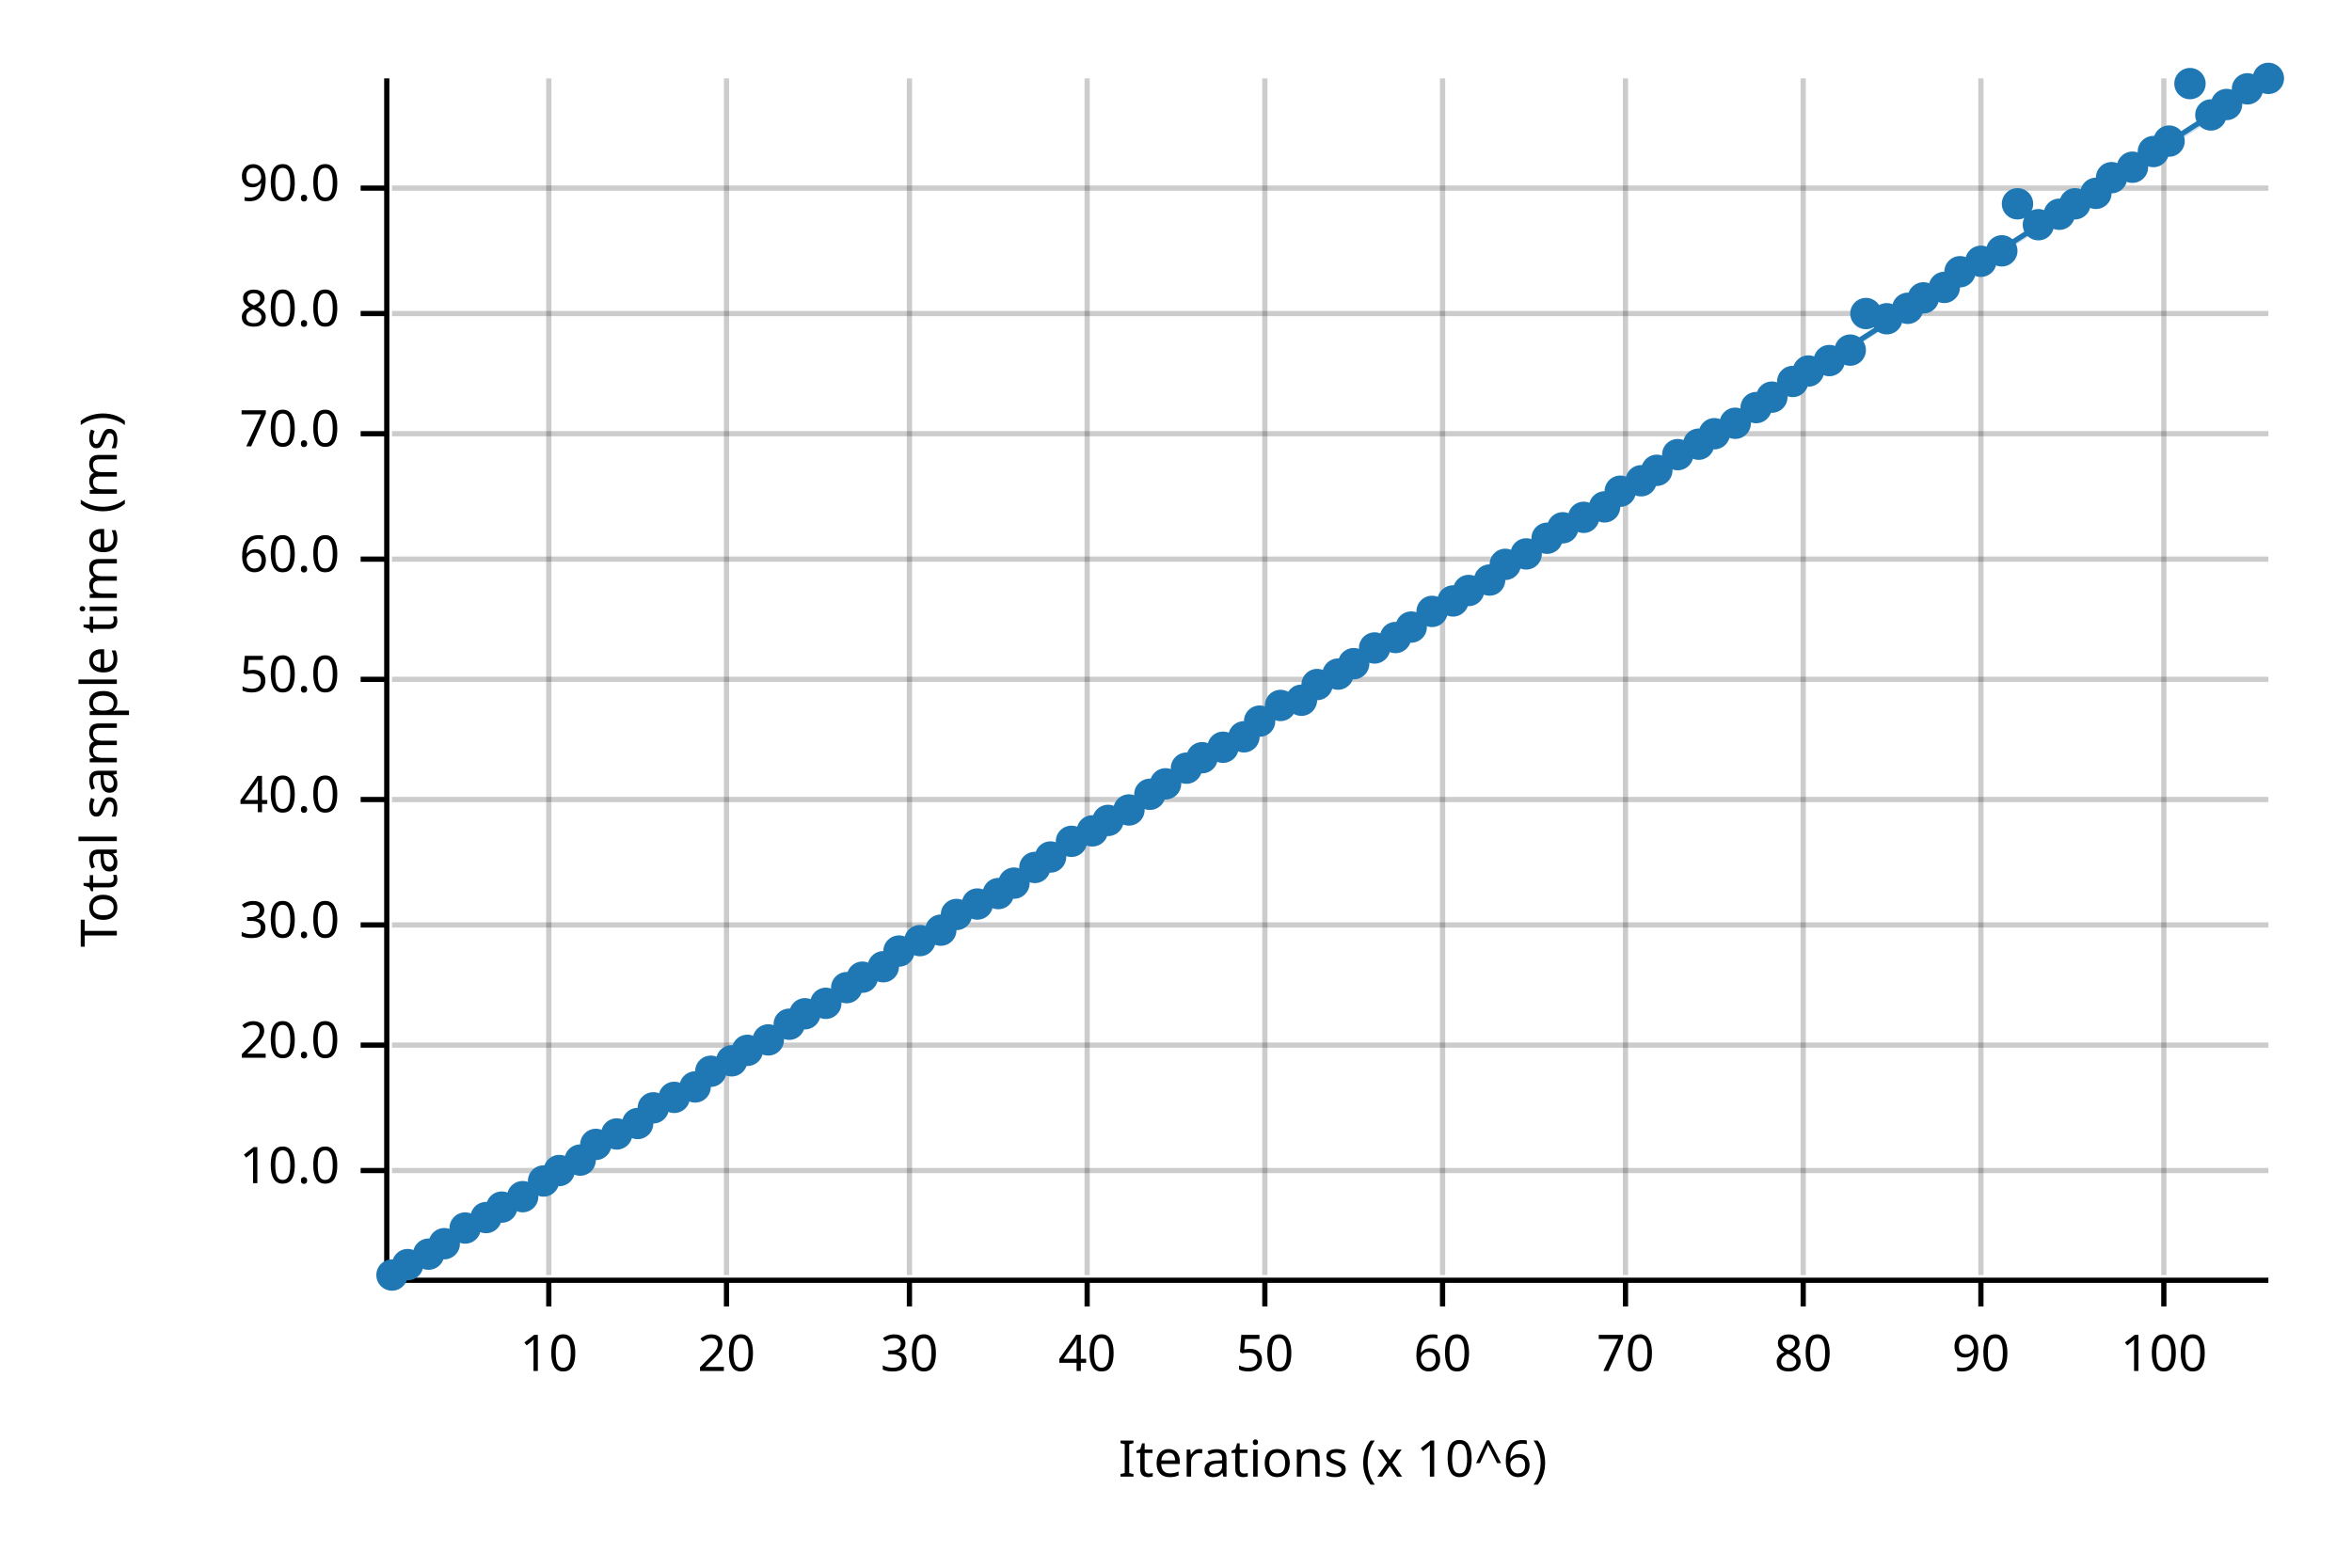
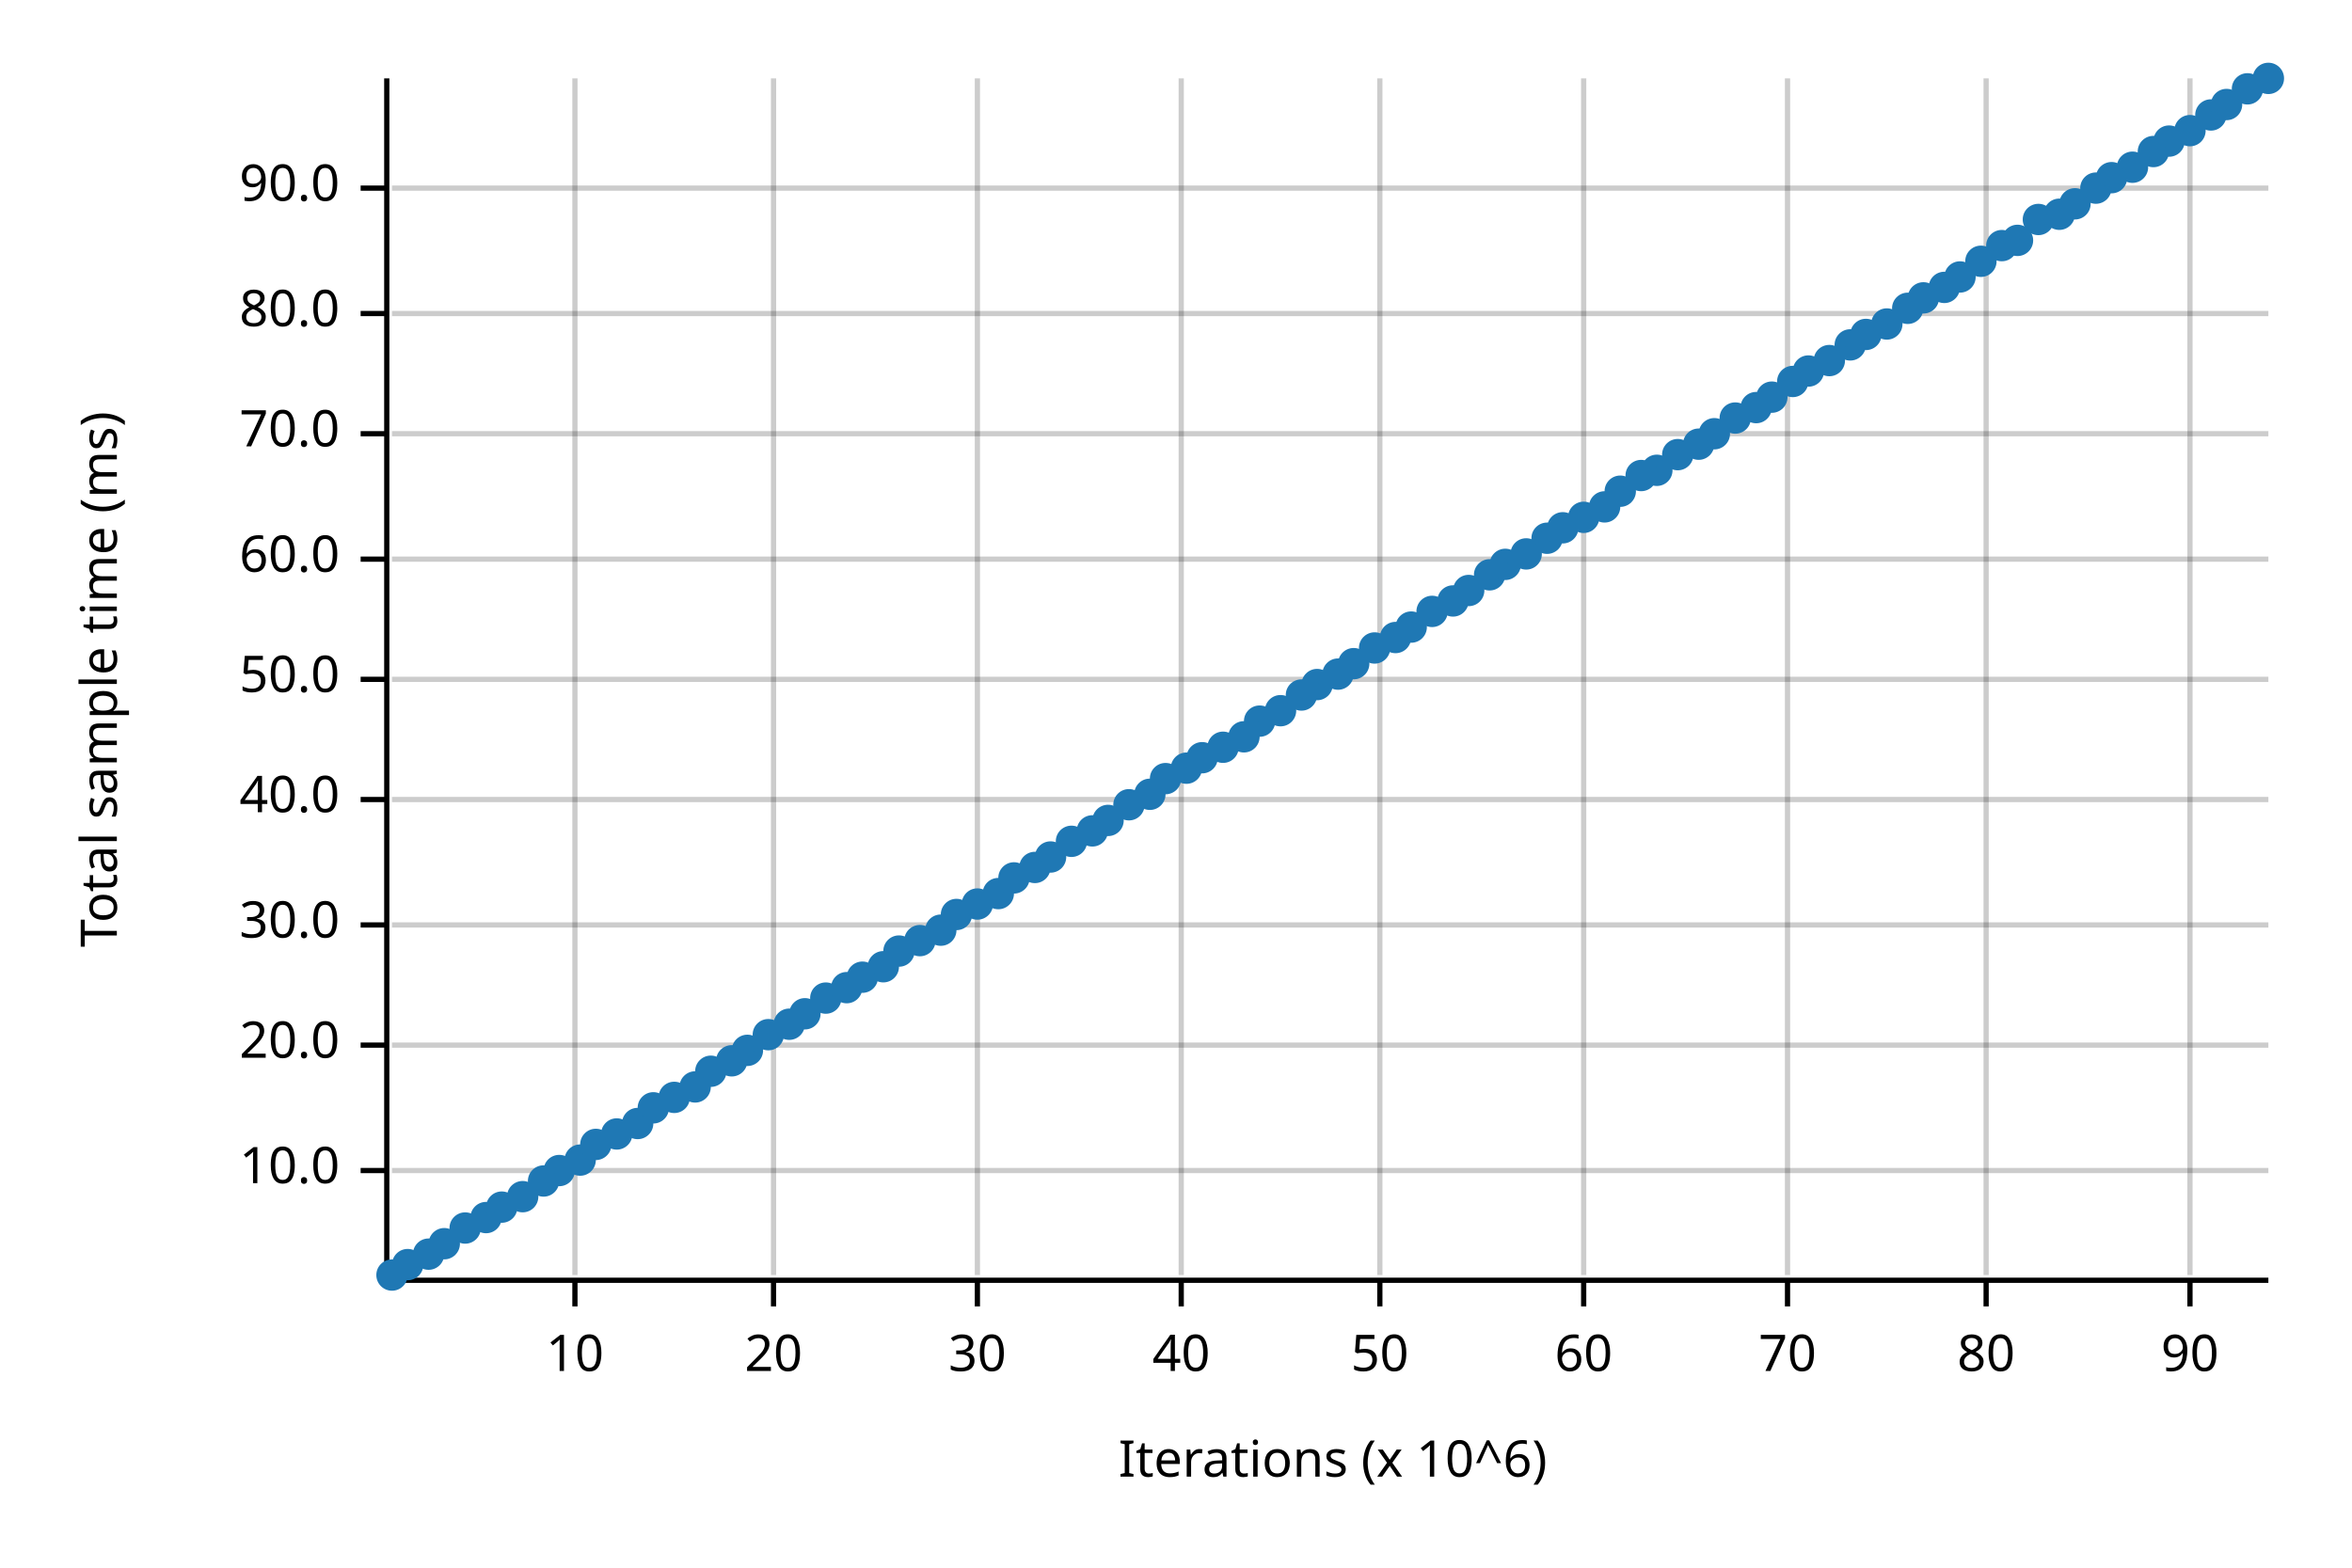
<svg xmlns="http://www.w3.org/2000/svg" width="450" height="300" viewBox="0 0 450 300">
  <text x="15" y="130" dy="0.76em" text-anchor="middle" font-family="sans-serif" font-size="9.677" opacity="1" fill="#000000" transform="rotate(270, 15, 130)">
Total sample time (ms)
</text>
  <text x="255" y="285" dy="-0.5ex" text-anchor="middle" font-family="sans-serif" font-size="9.677" opacity="1" fill="#000000">
Iterations (x 10^6)
</text>
-   <line opacity="0.2" stroke="#000000" stroke-width="1" x1="105" y1="244" x2="105" y2="15" />
-   <line opacity="0.2" stroke="#000000" stroke-width="1" x1="139" y1="244" x2="139" y2="15" />
-   <line opacity="0.2" stroke="#000000" stroke-width="1" x1="174" y1="244" x2="174" y2="15" />
-   <line opacity="0.2" stroke="#000000" stroke-width="1" x1="208" y1="244" x2="208" y2="15" />
-   <line opacity="0.2" stroke="#000000" stroke-width="1" x1="242" y1="244" x2="242" y2="15" />
-   <line opacity="0.2" stroke="#000000" stroke-width="1" x1="276" y1="244" x2="276" y2="15" />
-   <line opacity="0.2" stroke="#000000" stroke-width="1" x1="311" y1="244" x2="311" y2="15" />
-   <line opacity="0.2" stroke="#000000" stroke-width="1" x1="345" y1="244" x2="345" y2="15" />
-   <line opacity="0.2" stroke="#000000" stroke-width="1" x1="379" y1="244" x2="379" y2="15" />
-   <line opacity="0.2" stroke="#000000" stroke-width="1" x1="414" y1="244" x2="414" y2="15" />
+   <line opacity="0.2" stroke="#000000" stroke-width="1" x1="110" y1="244" x2="110" y2="15" />
+   <line opacity="0.2" stroke="#000000" stroke-width="1" x1="148" y1="244" x2="148" y2="15" />
+   <line opacity="0.2" stroke="#000000" stroke-width="1" x1="187" y1="244" x2="187" y2="15" />
+   <line opacity="0.2" stroke="#000000" stroke-width="1" x1="226" y1="244" x2="226" y2="15" />
+   <line opacity="0.2" stroke="#000000" stroke-width="1" x1="264" y1="244" x2="264" y2="15" />
+   <line opacity="0.2" stroke="#000000" stroke-width="1" x1="303" y1="244" x2="303" y2="15" />
+   <line opacity="0.2" stroke="#000000" stroke-width="1" x1="342" y1="244" x2="342" y2="15" />
+   <line opacity="0.2" stroke="#000000" stroke-width="1" x1="380" y1="244" x2="380" y2="15" />
+   <line opacity="0.2" stroke="#000000" stroke-width="1" x1="419" y1="244" x2="419" y2="15" />
  <line opacity="0.2" stroke="#000000" stroke-width="1" x1="75" y1="224" x2="434" y2="224" />
  <line opacity="0.2" stroke="#000000" stroke-width="1" x1="75" y1="200" x2="434" y2="200" />
  <line opacity="0.2" stroke="#000000" stroke-width="1" x1="75" y1="177" x2="434" y2="177" />
  <line opacity="0.2" stroke="#000000" stroke-width="1" x1="75" y1="153" x2="434" y2="153" />
  <line opacity="0.2" stroke="#000000" stroke-width="1" x1="75" y1="130" x2="434" y2="130" />
  <line opacity="0.2" stroke="#000000" stroke-width="1" x1="75" y1="107" x2="434" y2="107" />
  <line opacity="0.2" stroke="#000000" stroke-width="1" x1="75" y1="83" x2="434" y2="83" />
  <line opacity="0.2" stroke="#000000" stroke-width="1" x1="75" y1="60" x2="434" y2="60" />
  <line opacity="0.2" stroke="#000000" stroke-width="1" x1="75" y1="36" x2="434" y2="36" />
  <polyline fill="none" opacity="1" stroke="#000000" stroke-width="1" points="74,15 74,244 " />
  <text x="65" y="224" dy="0.5ex" text-anchor="end" font-family="sans-serif" font-size="9.677" opacity="1" fill="#000000">
10.0
</text>
  <polyline fill="none" opacity="1" stroke="#000000" stroke-width="1" points="69,224 74,224 " />
  <text x="65" y="200" dy="0.5ex" text-anchor="end" font-family="sans-serif" font-size="9.677" opacity="1" fill="#000000">
20.0
</text>
  <polyline fill="none" opacity="1" stroke="#000000" stroke-width="1" points="69,200 74,200 " />
  <text x="65" y="177" dy="0.5ex" text-anchor="end" font-family="sans-serif" font-size="9.677" opacity="1" fill="#000000">
30.0
</text>
  <polyline fill="none" opacity="1" stroke="#000000" stroke-width="1" points="69,177 74,177 " />
  <text x="65" y="153" dy="0.5ex" text-anchor="end" font-family="sans-serif" font-size="9.677" opacity="1" fill="#000000">
40.0
</text>
  <polyline fill="none" opacity="1" stroke="#000000" stroke-width="1" points="69,153 74,153 " />
  <text x="65" y="130" dy="0.5ex" text-anchor="end" font-family="sans-serif" font-size="9.677" opacity="1" fill="#000000">
50.0
</text>
  <polyline fill="none" opacity="1" stroke="#000000" stroke-width="1" points="69,130 74,130 " />
  <text x="65" y="107" dy="0.5ex" text-anchor="end" font-family="sans-serif" font-size="9.677" opacity="1" fill="#000000">
60.0
</text>
  <polyline fill="none" opacity="1" stroke="#000000" stroke-width="1" points="69,107 74,107 " />
  <text x="65" y="83" dy="0.5ex" text-anchor="end" font-family="sans-serif" font-size="9.677" opacity="1" fill="#000000">
70.0
</text>
  <polyline fill="none" opacity="1" stroke="#000000" stroke-width="1" points="69,83 74,83 " />
  <text x="65" y="60" dy="0.5ex" text-anchor="end" font-family="sans-serif" font-size="9.677" opacity="1" fill="#000000">
80.0
</text>
  <polyline fill="none" opacity="1" stroke="#000000" stroke-width="1" points="69,60 74,60 " />
  <text x="65" y="36" dy="0.5ex" text-anchor="end" font-family="sans-serif" font-size="9.677" opacity="1" fill="#000000">
90.0
</text>
  <polyline fill="none" opacity="1" stroke="#000000" stroke-width="1" points="69,36 74,36 " />
  <polyline fill="none" opacity="1" stroke="#000000" stroke-width="1" points="75,245 434,245 " />
-   <text x="105" y="255" dy="0.76em" text-anchor="middle" font-family="sans-serif" font-size="9.677" opacity="1" fill="#000000">
+   <text x="110" y="255" dy="0.76em" text-anchor="middle" font-family="sans-serif" font-size="9.677" opacity="1" fill="#000000">
10
</text>
-   <polyline fill="none" opacity="1" stroke="#000000" stroke-width="1" points="105,245 105,250 " />
-   <text x="139" y="255" dy="0.76em" text-anchor="middle" font-family="sans-serif" font-size="9.677" opacity="1" fill="#000000">
+   <polyline fill="none" opacity="1" stroke="#000000" stroke-width="1" points="110,245 110,250 " />
+   <text x="148" y="255" dy="0.76em" text-anchor="middle" font-family="sans-serif" font-size="9.677" opacity="1" fill="#000000">
20
</text>
-   <polyline fill="none" opacity="1" stroke="#000000" stroke-width="1" points="139,245 139,250 " />
-   <text x="174" y="255" dy="0.76em" text-anchor="middle" font-family="sans-serif" font-size="9.677" opacity="1" fill="#000000">
+   <polyline fill="none" opacity="1" stroke="#000000" stroke-width="1" points="148,245 148,250 " />
+   <text x="187" y="255" dy="0.76em" text-anchor="middle" font-family="sans-serif" font-size="9.677" opacity="1" fill="#000000">
30
</text>
-   <polyline fill="none" opacity="1" stroke="#000000" stroke-width="1" points="174,245 174,250 " />
-   <text x="208" y="255" dy="0.76em" text-anchor="middle" font-family="sans-serif" font-size="9.677" opacity="1" fill="#000000">
+   <polyline fill="none" opacity="1" stroke="#000000" stroke-width="1" points="187,245 187,250 " />
+   <text x="226" y="255" dy="0.76em" text-anchor="middle" font-family="sans-serif" font-size="9.677" opacity="1" fill="#000000">
40
</text>
-   <polyline fill="none" opacity="1" stroke="#000000" stroke-width="1" points="208,245 208,250 " />
-   <text x="242" y="255" dy="0.76em" text-anchor="middle" font-family="sans-serif" font-size="9.677" opacity="1" fill="#000000">
+   <polyline fill="none" opacity="1" stroke="#000000" stroke-width="1" points="226,245 226,250 " />
+   <text x="264" y="255" dy="0.76em" text-anchor="middle" font-family="sans-serif" font-size="9.677" opacity="1" fill="#000000">
50
</text>
-   <polyline fill="none" opacity="1" stroke="#000000" stroke-width="1" points="242,245 242,250 " />
-   <text x="276" y="255" dy="0.76em" text-anchor="middle" font-family="sans-serif" font-size="9.677" opacity="1" fill="#000000">
+   <polyline fill="none" opacity="1" stroke="#000000" stroke-width="1" points="264,245 264,250 " />
+   <text x="303" y="255" dy="0.76em" text-anchor="middle" font-family="sans-serif" font-size="9.677" opacity="1" fill="#000000">
60
</text>
-   <polyline fill="none" opacity="1" stroke="#000000" stroke-width="1" points="276,245 276,250 " />
-   <text x="311" y="255" dy="0.76em" text-anchor="middle" font-family="sans-serif" font-size="9.677" opacity="1" fill="#000000">
+   <polyline fill="none" opacity="1" stroke="#000000" stroke-width="1" points="303,245 303,250 " />
+   <text x="342" y="255" dy="0.76em" text-anchor="middle" font-family="sans-serif" font-size="9.677" opacity="1" fill="#000000">
70
</text>
-   <polyline fill="none" opacity="1" stroke="#000000" stroke-width="1" points="311,245 311,250 " />
-   <text x="345" y="255" dy="0.76em" text-anchor="middle" font-family="sans-serif" font-size="9.677" opacity="1" fill="#000000">
+   <polyline fill="none" opacity="1" stroke="#000000" stroke-width="1" points="342,245 342,250 " />
+   <text x="380" y="255" dy="0.76em" text-anchor="middle" font-family="sans-serif" font-size="9.677" opacity="1" fill="#000000">
80
</text>
-   <polyline fill="none" opacity="1" stroke="#000000" stroke-width="1" points="345,245 345,250 " />
-   <text x="379" y="255" dy="0.76em" text-anchor="middle" font-family="sans-serif" font-size="9.677" opacity="1" fill="#000000">
+   <polyline fill="none" opacity="1" stroke="#000000" stroke-width="1" points="380,245 380,250 " />
+   <text x="419" y="255" dy="0.76em" text-anchor="middle" font-family="sans-serif" font-size="9.677" opacity="1" fill="#000000">
90
</text>
-   <polyline fill="none" opacity="1" stroke="#000000" stroke-width="1" points="379,245 379,250 " />
-   <text x="414" y="255" dy="0.76em" text-anchor="middle" font-family="sans-serif" font-size="9.677" opacity="1" fill="#000000">
- 100
- </text>
-   <polyline fill="none" opacity="1" stroke="#000000" stroke-width="1" points="414,245 414,250 " />
+   <polyline fill="none" opacity="1" stroke="#000000" stroke-width="1" points="419,245 419,250 " />
  <circle cx="75" cy="244" r="3" opacity="1" fill="#1F78B4" stroke="none" stroke-width="1" />
  <circle cx="78" cy="242" r="3" opacity="1" fill="#1F78B4" stroke="none" stroke-width="1" />
  <circle cx="82" cy="240" r="3" opacity="1" fill="#1F78B4" stroke="none" stroke-width="1" />
  <circle cx="85" cy="238" r="3" opacity="1" fill="#1F78B4" stroke="none" stroke-width="1" />
  <circle cx="89" cy="235" r="3" opacity="1" fill="#1F78B4" stroke="none" stroke-width="1" />
  <circle cx="93" cy="233" r="3" opacity="1" fill="#1F78B4" stroke="none" stroke-width="1" />
  <circle cx="96" cy="231" r="3" opacity="1" fill="#1F78B4" stroke="none" stroke-width="1" />
  <circle cx="100" cy="229" r="3" opacity="1" fill="#1F78B4" stroke="none" stroke-width="1" />
  <circle cx="104" cy="226" r="3" opacity="1" fill="#1F78B4" stroke="none" stroke-width="1" />
  <circle cx="107" cy="224" r="3" opacity="1" fill="#1F78B4" stroke="none" stroke-width="1" />
  <circle cx="111" cy="222" r="3" opacity="1" fill="#1F78B4" stroke="none" stroke-width="1" />
  <circle cx="114" cy="219" r="3" opacity="1" fill="#1F78B4" stroke="none" stroke-width="1" />
  <circle cx="118" cy="217" r="3" opacity="1" fill="#1F78B4" stroke="none" stroke-width="1" />
  <circle cx="122" cy="215" r="3" opacity="1" fill="#1F78B4" stroke="none" stroke-width="1" />
  <circle cx="125" cy="212" r="3" opacity="1" fill="#1F78B4" stroke="none" stroke-width="1" />
  <circle cx="129" cy="210" r="3" opacity="1" fill="#1F78B4" stroke="none" stroke-width="1" />
  <circle cx="133" cy="208" r="3" opacity="1" fill="#1F78B4" stroke="none" stroke-width="1" />
  <circle cx="136" cy="205" r="3" opacity="1" fill="#1F78B4" stroke="none" stroke-width="1" />
  <circle cx="140" cy="203" r="3" opacity="1" fill="#1F78B4" stroke="none" stroke-width="1" />
  <circle cx="143" cy="201" r="3" opacity="1" fill="#1F78B4" stroke="none" stroke-width="1" />
-   <circle cx="147" cy="199" r="3" opacity="1" fill="#1F78B4" stroke="none" stroke-width="1" />
+   <circle cx="147" cy="198" r="3" opacity="1" fill="#1F78B4" stroke="none" stroke-width="1" />
  <circle cx="151" cy="196" r="3" opacity="1" fill="#1F78B4" stroke="none" stroke-width="1" />
  <circle cx="154" cy="194" r="3" opacity="1" fill="#1F78B4" stroke="none" stroke-width="1" />
-   <circle cx="158" cy="192" r="3" opacity="1" fill="#1F78B4" stroke="none" stroke-width="1" />
+   <circle cx="158" cy="191" r="3" opacity="1" fill="#1F78B4" stroke="none" stroke-width="1" />
  <circle cx="162" cy="189" r="3" opacity="1" fill="#1F78B4" stroke="none" stroke-width="1" />
  <circle cx="165" cy="187" r="3" opacity="1" fill="#1F78B4" stroke="none" stroke-width="1" />
  <circle cx="169" cy="185" r="3" opacity="1" fill="#1F78B4" stroke="none" stroke-width="1" />
  <circle cx="172" cy="182" r="3" opacity="1" fill="#1F78B4" stroke="none" stroke-width="1" />
  <circle cx="176" cy="180" r="3" opacity="1" fill="#1F78B4" stroke="none" stroke-width="1" />
  <circle cx="180" cy="178" r="3" opacity="1" fill="#1F78B4" stroke="none" stroke-width="1" />
  <circle cx="183" cy="175" r="3" opacity="1" fill="#1F78B4" stroke="none" stroke-width="1" />
  <circle cx="187" cy="173" r="3" opacity="1" fill="#1F78B4" stroke="none" stroke-width="1" />
  <circle cx="191" cy="171" r="3" opacity="1" fill="#1F78B4" stroke="none" stroke-width="1" />
-   <circle cx="194" cy="169" r="3" opacity="1" fill="#1F78B4" stroke="none" stroke-width="1" />
+   <circle cx="194" cy="168" r="3" opacity="1" fill="#1F78B4" stroke="none" stroke-width="1" />
  <circle cx="198" cy="166" r="3" opacity="1" fill="#1F78B4" stroke="none" stroke-width="1" />
  <circle cx="201" cy="164" r="3" opacity="1" fill="#1F78B4" stroke="none" stroke-width="1" />
  <circle cx="205" cy="161" r="3" opacity="1" fill="#1F78B4" stroke="none" stroke-width="1" />
  <circle cx="209" cy="159" r="3" opacity="1" fill="#1F78B4" stroke="none" stroke-width="1" />
  <circle cx="212" cy="157" r="3" opacity="1" fill="#1F78B4" stroke="none" stroke-width="1" />
-   <circle cx="216" cy="155" r="3" opacity="1" fill="#1F78B4" stroke="none" stroke-width="1" />
+   <circle cx="216" cy="154" r="3" opacity="1" fill="#1F78B4" stroke="none" stroke-width="1" />
  <circle cx="220" cy="152" r="3" opacity="1" fill="#1F78B4" stroke="none" stroke-width="1" />
-   <circle cx="223" cy="150" r="3" opacity="1" fill="#1F78B4" stroke="none" stroke-width="1" />
+   <circle cx="223" cy="149" r="3" opacity="1" fill="#1F78B4" stroke="none" stroke-width="1" />
  <circle cx="227" cy="147" r="3" opacity="1" fill="#1F78B4" stroke="none" stroke-width="1" />
  <circle cx="230" cy="145" r="3" opacity="1" fill="#1F78B4" stroke="none" stroke-width="1" />
  <circle cx="234" cy="143" r="3" opacity="1" fill="#1F78B4" stroke="none" stroke-width="1" />
  <circle cx="238" cy="141" r="3" opacity="1" fill="#1F78B4" stroke="none" stroke-width="1" />
  <circle cx="241" cy="138" r="3" opacity="1" fill="#1F78B4" stroke="none" stroke-width="1" />
-   <circle cx="245" cy="135" r="3" opacity="1" fill="#1F78B4" stroke="none" stroke-width="1" />
-   <circle cx="249" cy="134" r="3" opacity="1" fill="#1F78B4" stroke="none" stroke-width="1" />
+   <circle cx="245" cy="136" r="3" opacity="1" fill="#1F78B4" stroke="none" stroke-width="1" />
+   <circle cx="249" cy="133" r="3" opacity="1" fill="#1F78B4" stroke="none" stroke-width="1" />
  <circle cx="252" cy="131" r="3" opacity="1" fill="#1F78B4" stroke="none" stroke-width="1" />
  <circle cx="256" cy="129" r="3" opacity="1" fill="#1F78B4" stroke="none" stroke-width="1" />
  <circle cx="259" cy="127" r="3" opacity="1" fill="#1F78B4" stroke="none" stroke-width="1" />
  <circle cx="263" cy="124" r="3" opacity="1" fill="#1F78B4" stroke="none" stroke-width="1" />
  <circle cx="267" cy="122" r="3" opacity="1" fill="#1F78B4" stroke="none" stroke-width="1" />
  <circle cx="270" cy="120" r="3" opacity="1" fill="#1F78B4" stroke="none" stroke-width="1" />
  <circle cx="274" cy="117" r="3" opacity="1" fill="#1F78B4" stroke="none" stroke-width="1" />
  <circle cx="278" cy="115" r="3" opacity="1" fill="#1F78B4" stroke="none" stroke-width="1" />
  <circle cx="281" cy="113" r="3" opacity="1" fill="#1F78B4" stroke="none" stroke-width="1" />
-   <circle cx="285" cy="111" r="3" opacity="1" fill="#1F78B4" stroke="none" stroke-width="1" />
+   <circle cx="285" cy="110" r="3" opacity="1" fill="#1F78B4" stroke="none" stroke-width="1" />
  <circle cx="288" cy="108" r="3" opacity="1" fill="#1F78B4" stroke="none" stroke-width="1" />
  <circle cx="292" cy="106" r="3" opacity="1" fill="#1F78B4" stroke="none" stroke-width="1" />
  <circle cx="296" cy="103" r="3" opacity="1" fill="#1F78B4" stroke="none" stroke-width="1" />
  <circle cx="299" cy="101" r="3" opacity="1" fill="#1F78B4" stroke="none" stroke-width="1" />
  <circle cx="303" cy="99" r="3" opacity="1" fill="#1F78B4" stroke="none" stroke-width="1" />
  <circle cx="307" cy="97" r="3" opacity="1" fill="#1F78B4" stroke="none" stroke-width="1" />
  <circle cx="310" cy="94" r="3" opacity="1" fill="#1F78B4" stroke="none" stroke-width="1" />
-   <circle cx="314" cy="92" r="3" opacity="1" fill="#1F78B4" stroke="none" stroke-width="1" />
+   <circle cx="314" cy="91" r="3" opacity="1" fill="#1F78B4" stroke="none" stroke-width="1" />
  <circle cx="317" cy="90" r="3" opacity="1" fill="#1F78B4" stroke="none" stroke-width="1" />
  <circle cx="321" cy="87" r="3" opacity="1" fill="#1F78B4" stroke="none" stroke-width="1" />
  <circle cx="325" cy="85" r="3" opacity="1" fill="#1F78B4" stroke="none" stroke-width="1" />
  <circle cx="328" cy="83" r="3" opacity="1" fill="#1F78B4" stroke="none" stroke-width="1" />
-   <circle cx="332" cy="81" r="3" opacity="1" fill="#1F78B4" stroke="none" stroke-width="1" />
+   <circle cx="332" cy="80" r="3" opacity="1" fill="#1F78B4" stroke="none" stroke-width="1" />
  <circle cx="336" cy="78" r="3" opacity="1" fill="#1F78B4" stroke="none" stroke-width="1" />
  <circle cx="339" cy="76" r="3" opacity="1" fill="#1F78B4" stroke="none" stroke-width="1" />
  <circle cx="343" cy="73" r="3" opacity="1" fill="#1F78B4" stroke="none" stroke-width="1" />
  <circle cx="346" cy="71" r="3" opacity="1" fill="#1F78B4" stroke="none" stroke-width="1" />
  <circle cx="350" cy="69" r="3" opacity="1" fill="#1F78B4" stroke="none" stroke-width="1" />
-   <circle cx="354" cy="67" r="3" opacity="1" fill="#1F78B4" stroke="none" stroke-width="1" />
-   <circle cx="357" cy="60" r="3" opacity="1" fill="#1F78B4" stroke="none" stroke-width="1" />
-   <circle cx="361" cy="61" r="3" opacity="1" fill="#1F78B4" stroke="none" stroke-width="1" />
+   <circle cx="354" cy="66" r="3" opacity="1" fill="#1F78B4" stroke="none" stroke-width="1" />
+   <circle cx="357" cy="64" r="3" opacity="1" fill="#1F78B4" stroke="none" stroke-width="1" />
+   <circle cx="361" cy="62" r="3" opacity="1" fill="#1F78B4" stroke="none" stroke-width="1" />
  <circle cx="365" cy="59" r="3" opacity="1" fill="#1F78B4" stroke="none" stroke-width="1" />
  <circle cx="368" cy="57" r="3" opacity="1" fill="#1F78B4" stroke="none" stroke-width="1" />
  <circle cx="372" cy="55" r="3" opacity="1" fill="#1F78B4" stroke="none" stroke-width="1" />
-   <circle cx="375" cy="52" r="3" opacity="1" fill="#1F78B4" stroke="none" stroke-width="1" />
+   <circle cx="375" cy="53" r="3" opacity="1" fill="#1F78B4" stroke="none" stroke-width="1" />
  <circle cx="379" cy="50" r="3" opacity="1" fill="#1F78B4" stroke="none" stroke-width="1" />
-   <circle cx="383" cy="48" r="3" opacity="1" fill="#1F78B4" stroke="none" stroke-width="1" />
-   <circle cx="386" cy="39" r="3" opacity="1" fill="#1F78B4" stroke="none" stroke-width="1" />
-   <circle cx="390" cy="43" r="3" opacity="1" fill="#1F78B4" stroke="none" stroke-width="1" />
+   <circle cx="383" cy="47" r="3" opacity="1" fill="#1F78B4" stroke="none" stroke-width="1" />
+   <circle cx="386" cy="46" r="3" opacity="1" fill="#1F78B4" stroke="none" stroke-width="1" />
+   <circle cx="390" cy="42" r="3" opacity="1" fill="#1F78B4" stroke="none" stroke-width="1" />
  <circle cx="394" cy="41" r="3" opacity="1" fill="#1F78B4" stroke="none" stroke-width="1" />
  <circle cx="397" cy="39" r="3" opacity="1" fill="#1F78B4" stroke="none" stroke-width="1" />
-   <circle cx="401" cy="37" r="3" opacity="1" fill="#1F78B4" stroke="none" stroke-width="1" />
+   <circle cx="401" cy="36" r="3" opacity="1" fill="#1F78B4" stroke="none" stroke-width="1" />
  <circle cx="404" cy="34" r="3" opacity="1" fill="#1F78B4" stroke="none" stroke-width="1" />
  <circle cx="408" cy="32" r="3" opacity="1" fill="#1F78B4" stroke="none" stroke-width="1" />
  <circle cx="412" cy="29" r="3" opacity="1" fill="#1F78B4" stroke="none" stroke-width="1" />
  <circle cx="415" cy="27" r="3" opacity="1" fill="#1F78B4" stroke="none" stroke-width="1" />
-   <circle cx="419" cy="16" r="3" opacity="1" fill="#1F78B4" stroke="none" stroke-width="1" />
+   <circle cx="419" cy="25" r="3" opacity="1" fill="#1F78B4" stroke="none" stroke-width="1" />
  <circle cx="423" cy="22" r="3" opacity="1" fill="#1F78B4" stroke="none" stroke-width="1" />
  <circle cx="426" cy="20" r="3" opacity="1" fill="#1F78B4" stroke="none" stroke-width="1" />
  <circle cx="430" cy="17" r="3" opacity="1" fill="#1F78B4" stroke="none" stroke-width="1" />
  <circle cx="434" cy="15" r="3" opacity="1" fill="#1F78B4" stroke="none" stroke-width="1" />
  <polyline fill="none" opacity="1" stroke="#1F78B4" stroke-width="1" points="75,245 434,15 " />
-   <polygon opacity="0.25" fill="#1F78B4" points="75,245 434,16 434,15 " />
+   <polygon opacity="0.25" fill="#1F78B4" points="75,245 434,15 434,15 " />
</svg>
